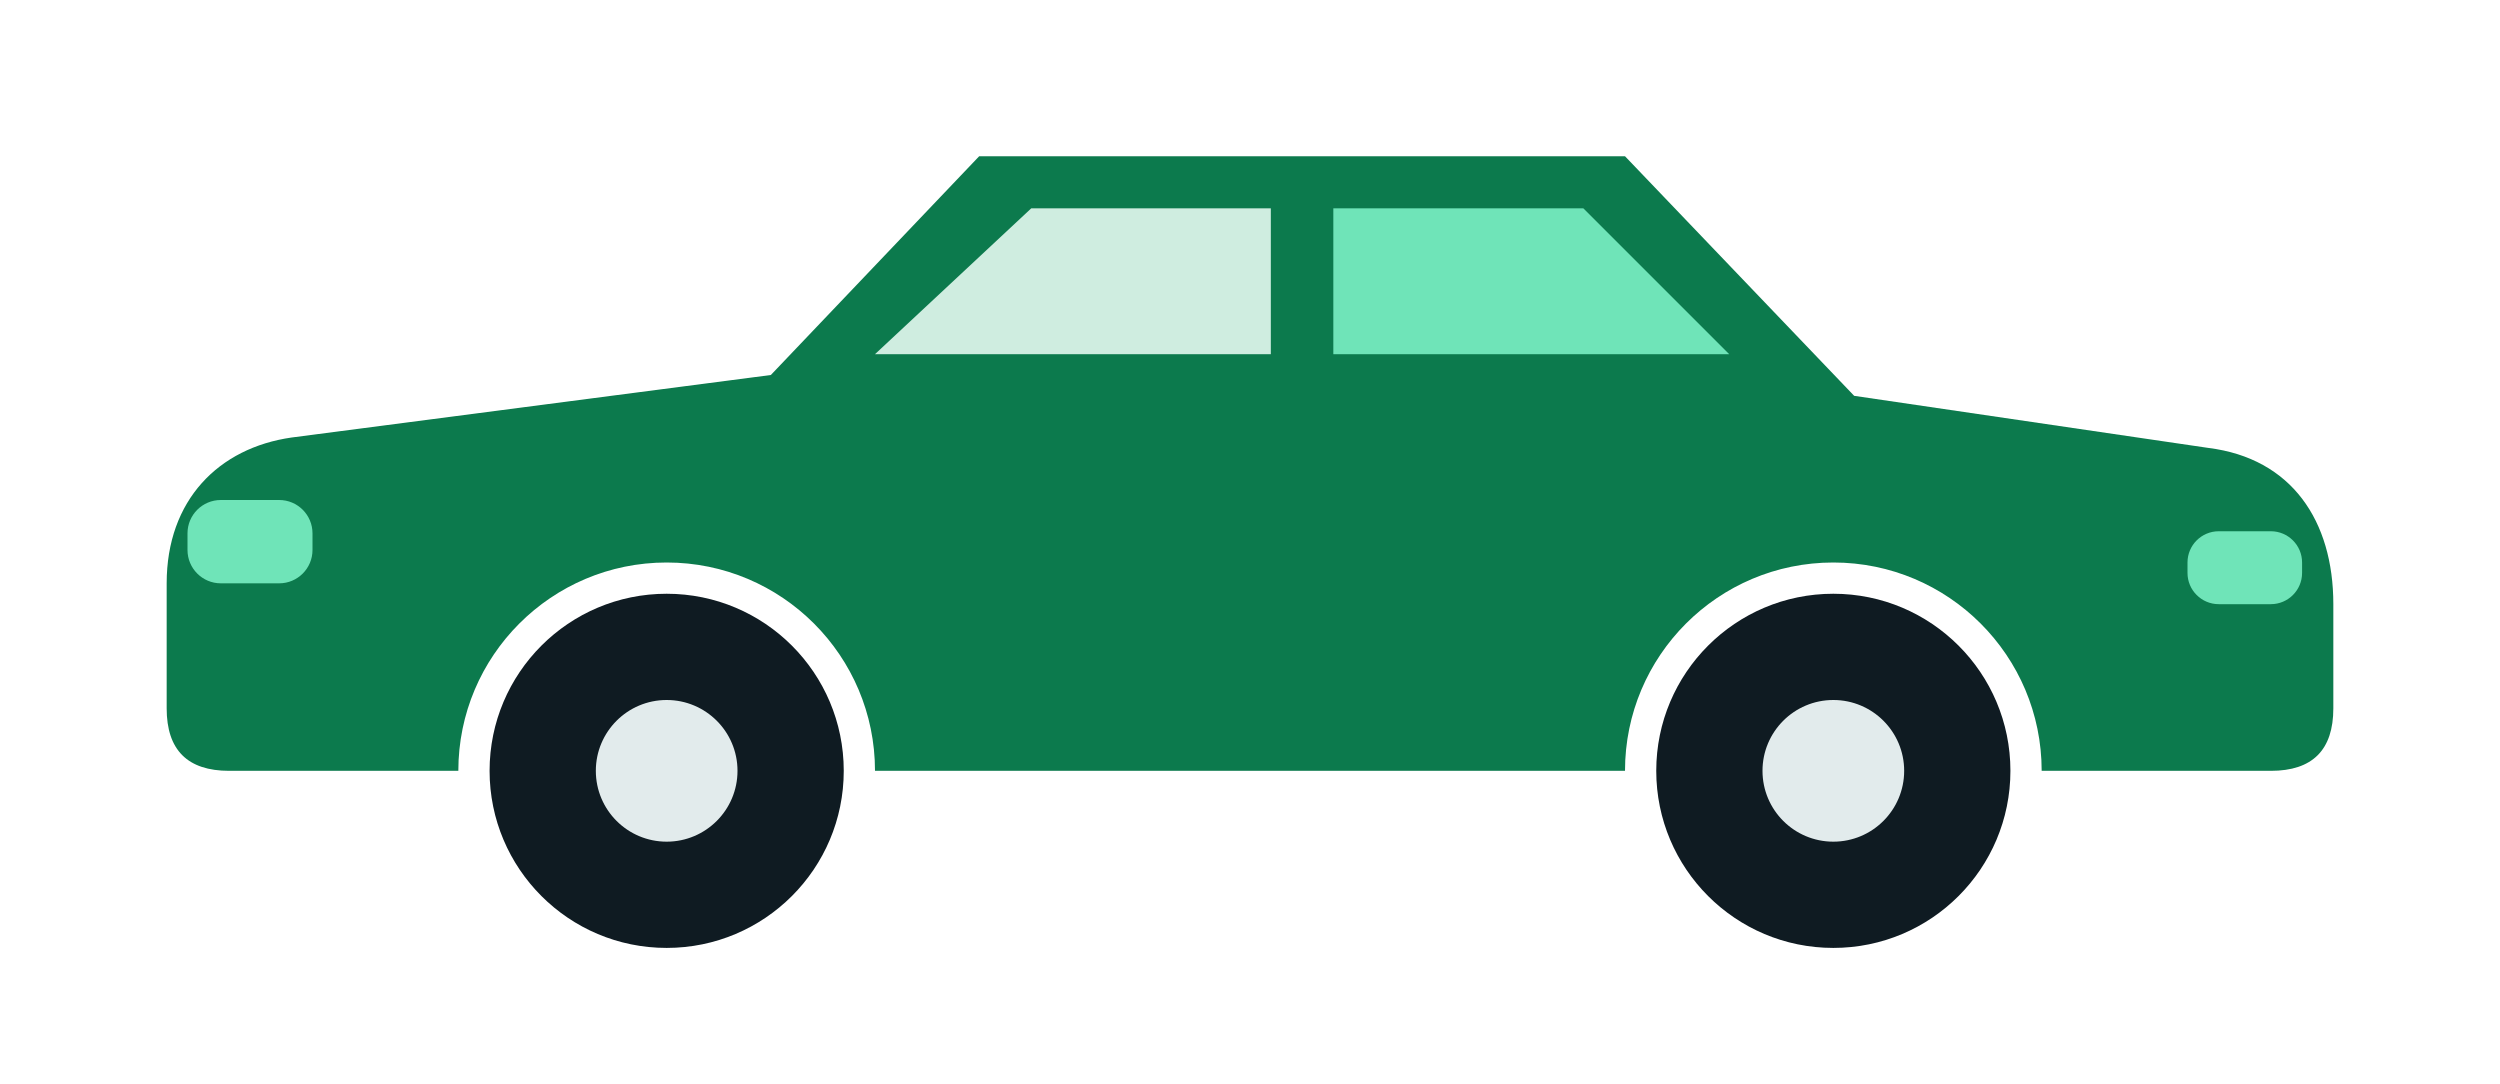
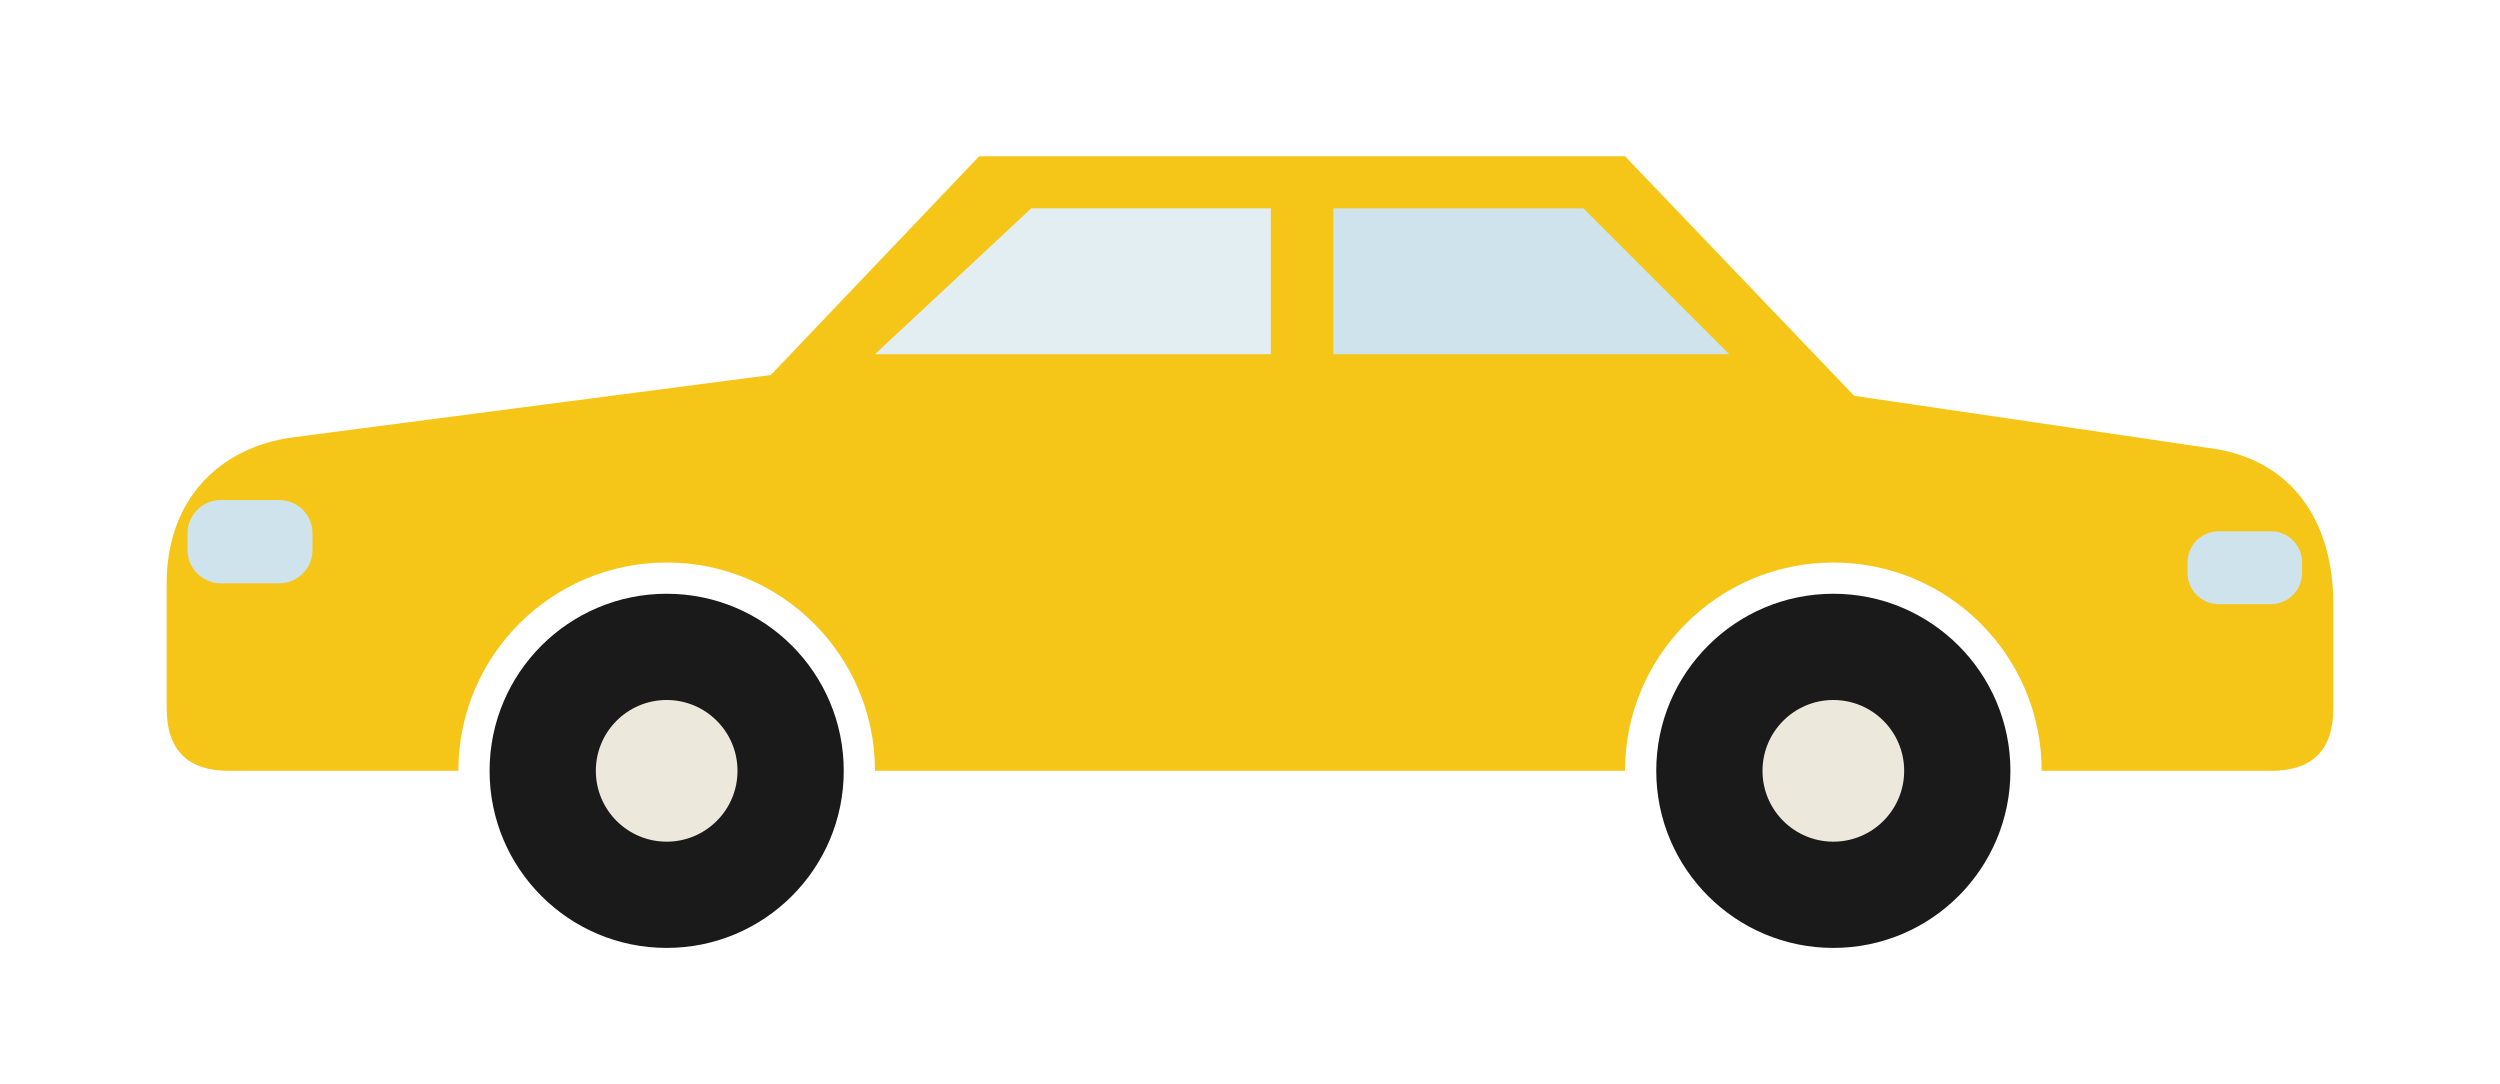
<svg xmlns="http://www.w3.org/2000/svg" viewBox="0 0 120 52" width="120" height="52">
-   <path d="M8 34 L8 28 C8 24 10.5 21.5 14 21 L37 18 L47 7.5 L78 7.5            L89 19 L106 21.5 C110 22 112 25 112 29 L112 34 Q112 37 109 37            L98 37 A10 10 0 0 0 78 37 L42 37 A10 10 0 0 0 22 37            L11 37 Q8 37 8 34 Z" fill="#0C7A4D" />
-   <path d="M42 17 L49.5 10 L61 10 L61 17 Z" fill="#CFEDE0" />
-   <path d="M64 10 L76 10 L83 17 L64 17 Z" fill="#6FE4B8" />
-   <rect x="9" y="24" width="6" height="4" rx="1.6" fill="#6FE4B8" />
-   <rect x="105" y="25.5" width="5.5" height="3.5" rx="1.5" fill="#6FE4B8" />
-   <circle cx="32" cy="37" r="8.5" fill="#0F1B22" />
-   <circle cx="32" cy="37" r="3.4" fill="#E2EBEC" />
-   <circle cx="88" cy="37" r="8.5" fill="#0F1B22" />
-   <circle cx="88" cy="37" r="3.4" fill="#E2EBEC" />
+   <path d="M8 34 L8 28 C8 24 10.5 21.5 14 21 L37 18 L47 7.5 L78 7.5            L89 19 L106 21.5 C110 22 112 25 112 29 L112 34 Q112 37 109 37            L98 37 A10 10 0 0 0 78 37 L42 37 A10 10 0 0 0 22 37            L11 37 Q8 37 8 34 Z" fill="#F5C518" />
+   <path d="M42 17 L49.5 10 L61 10 L61 17 Z" fill="#E3EEF2" />
+   <path d="M64 10 L76 10 L83 17 L64 17 Z" fill="#CFE3EC" />
+   <rect x="9" y="24" width="6" height="4" rx="1.6" fill="#CFE3EC" />
+   <rect x="105" y="25.5" width="5.5" height="3.5" rx="1.5" fill="#CFE3EC" />
+   <circle cx="32" cy="37" r="8.5" fill="#1A1A1A" />
+   <circle cx="32" cy="37" r="3.4" fill="#ECE8DC" />
+   <circle cx="88" cy="37" r="8.5" fill="#1A1A1A" />
+   <circle cx="88" cy="37" r="3.4" fill="#ECE8DC" />
</svg>
